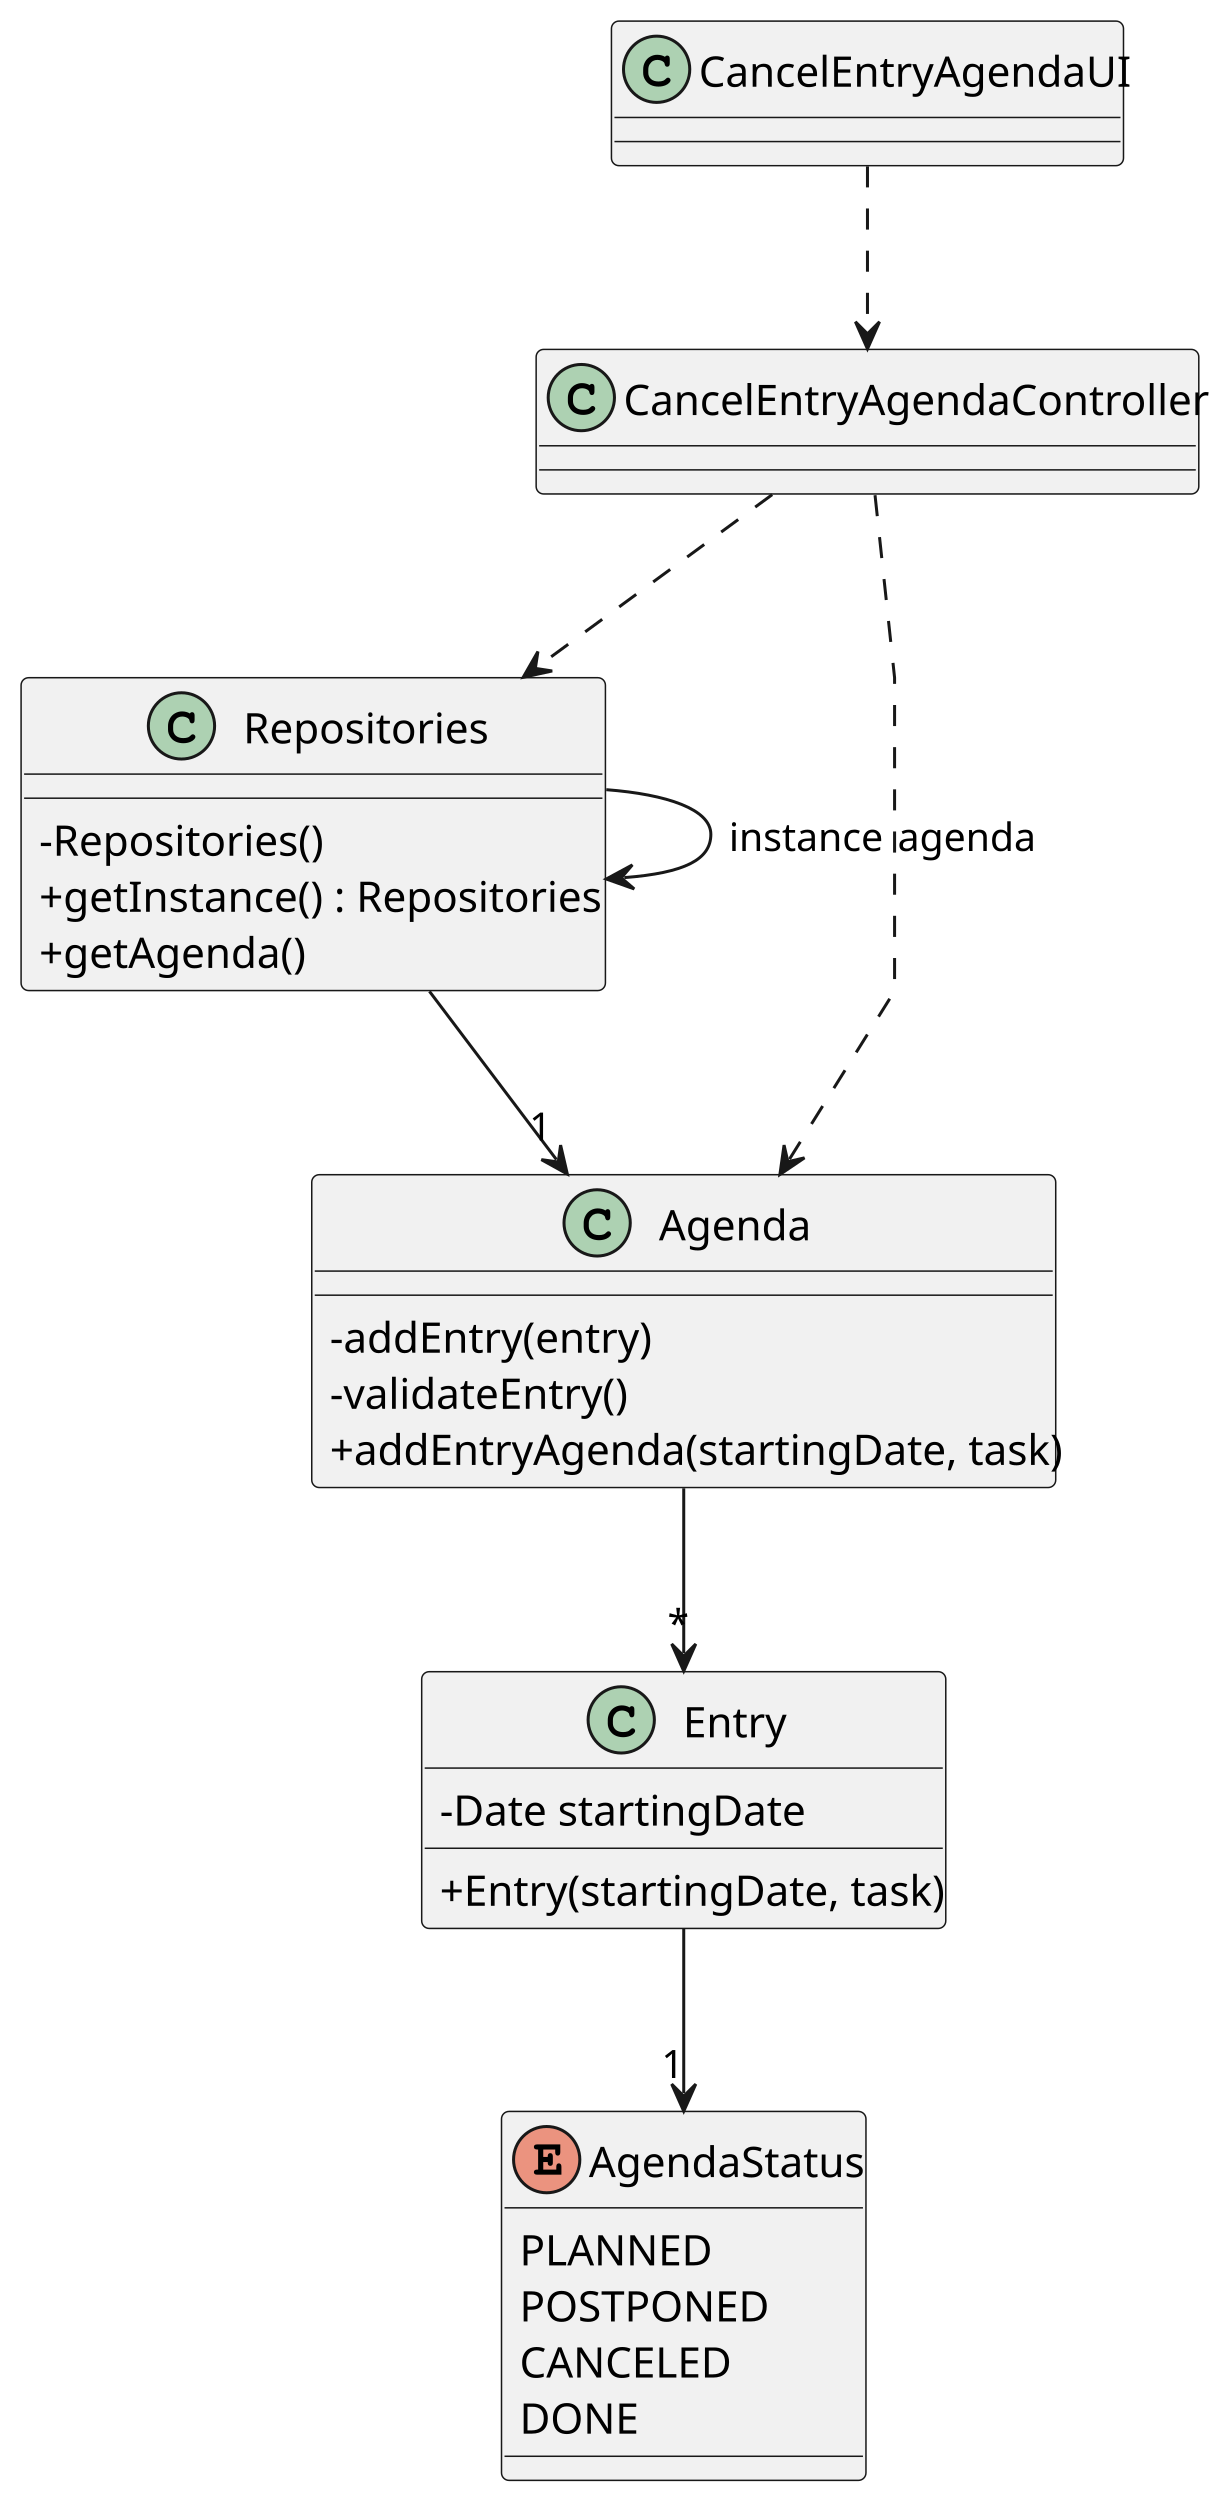
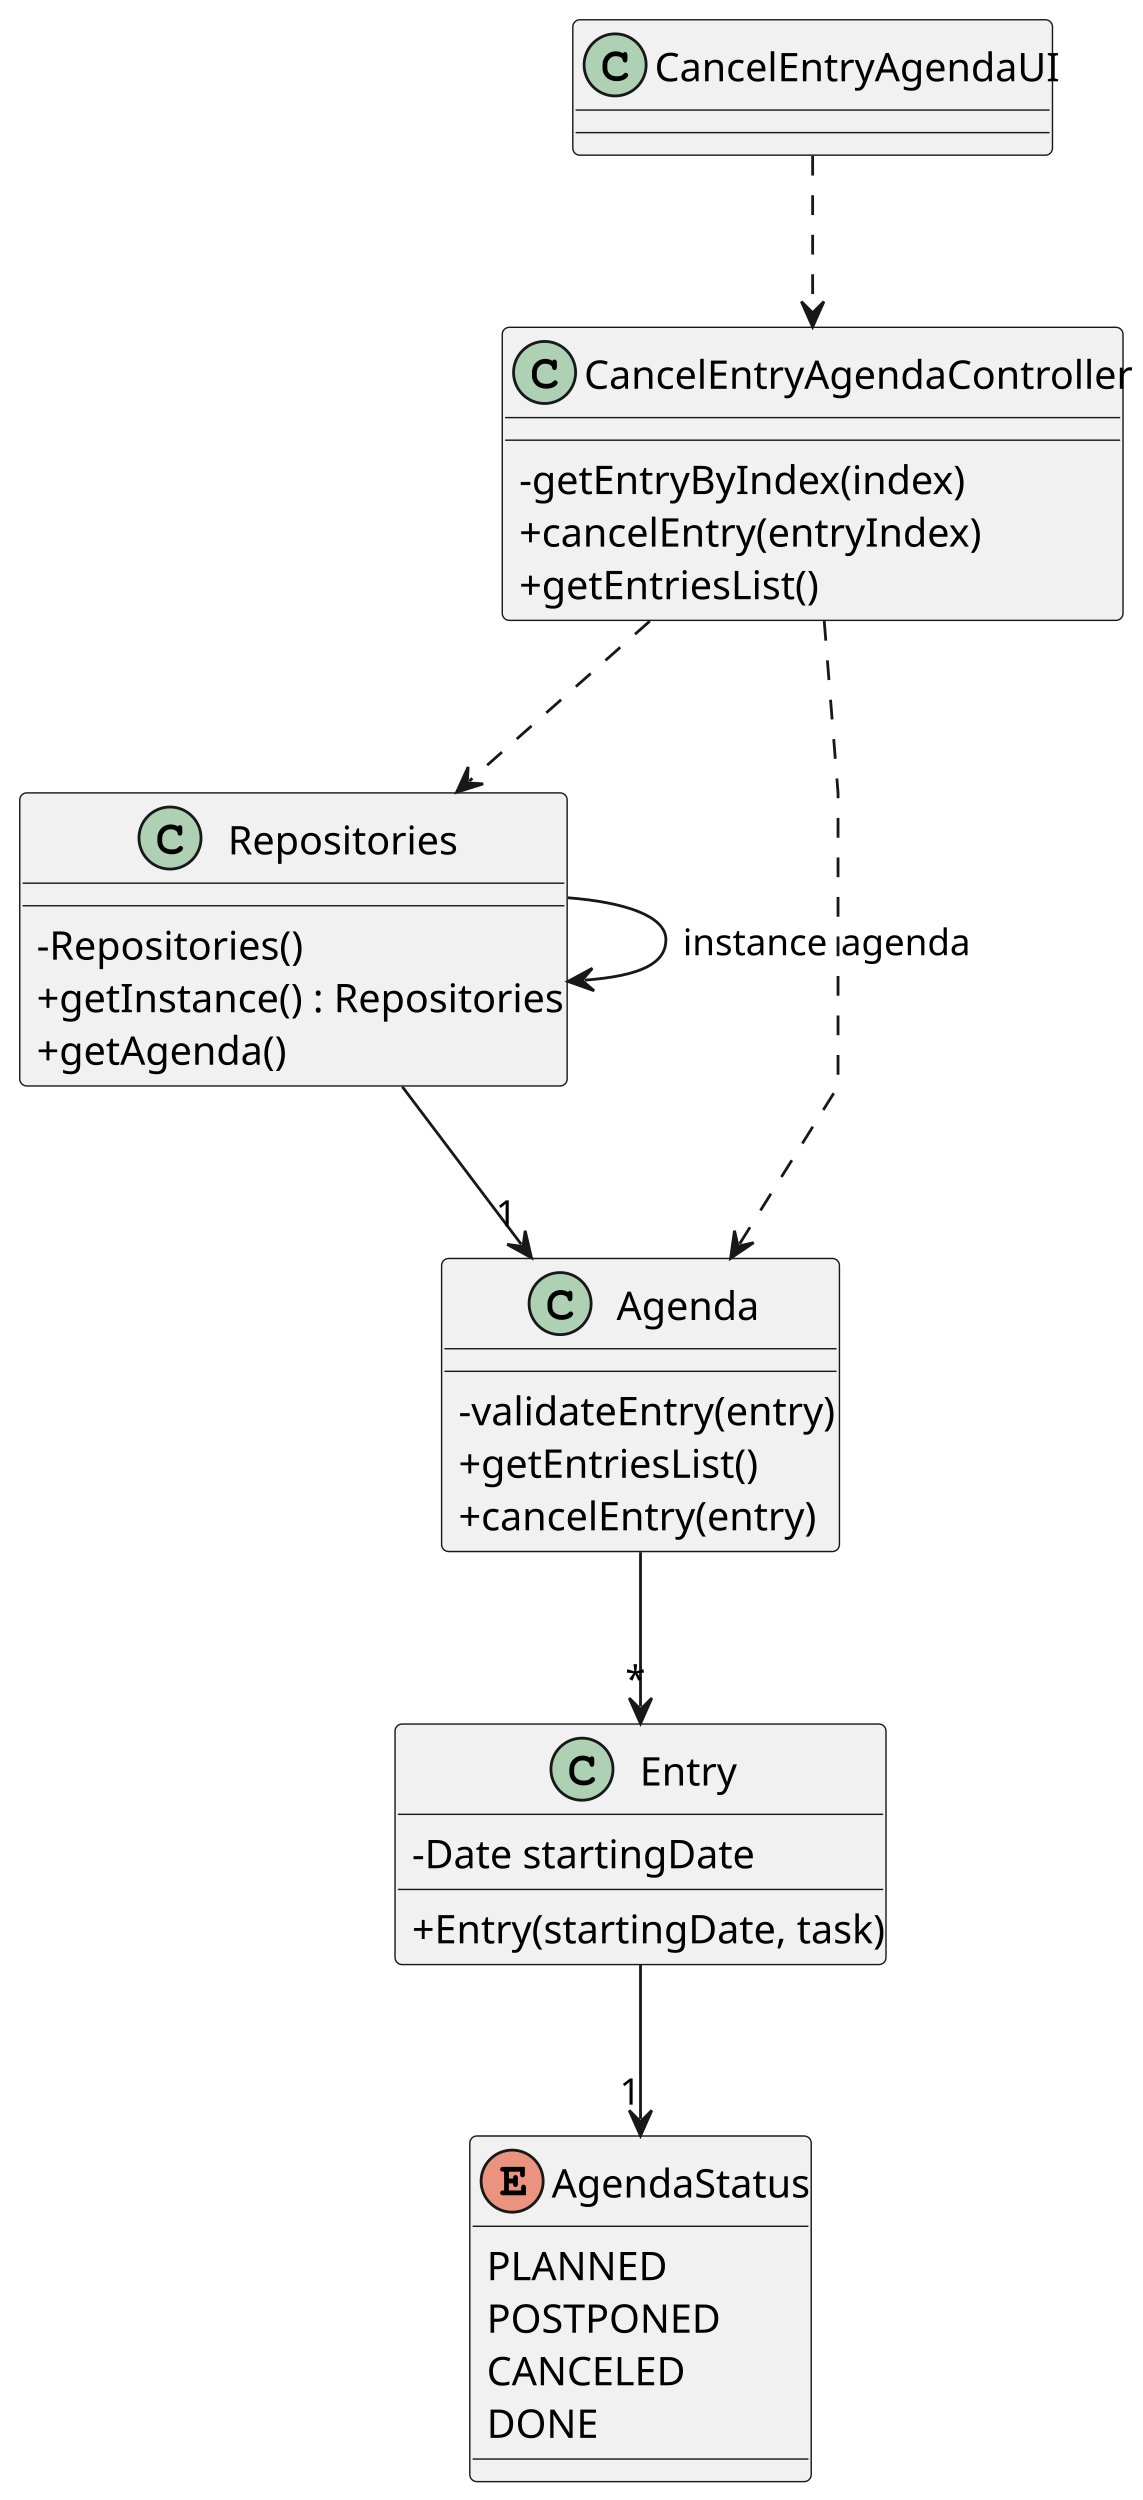
- <svg xmlns="http://www.w3.org/2000/svg" contentStyleType="text/css" height="830px" preserveAspectRatio="none" style="width:405px;height:830px;background:#FFFFFF;" version="1.1" viewBox="0 0 405 830" width="405px" zoomAndPan="magnify">
+ <svg xmlns="http://www.w3.org/2000/svg" contentStyleType="text/css" height="886px" preserveAspectRatio="none" style="width:405px;height:886px;background:#FFFFFF;" version="1.1" viewBox="0 0 405 886" width="405px" zoomAndPan="magnify">
  <defs />
  <g>
    <g id="elem_CancelEntryAgendaUI">
      <rect codeLine="8" fill="#F1F1F1" height="48" id="CancelEntryAgendaUI" rx="2.5" ry="2.5" style="stroke:#181818;stroke-width:0.5;" width="170" x="203" y="7" />
      <ellipse cx="218" cy="23" fill="#ADD1B2" rx="11" ry="11" style="stroke:#181818;stroke-width:1.0;" />
      <path d="M220.766,18.875 Q220.922,18.656 221.109,18.547 Q221.297,18.438 221.516,18.438 Q221.891,18.438 222.125,18.703 Q222.359,18.953 222.359,19.562 L222.359,21.016 Q222.359,21.625 222.125,21.891 Q221.891,22.156 221.516,22.156 Q221.172,22.156 220.969,21.953 Q220.766,21.766 220.656,21.25 Q220.609,20.891 220.422,20.703 Q220.094,20.328 219.484,20.109 Q218.875,19.891 218.25,19.891 Q217.484,19.891 216.844,20.219 Q216.219,20.547 215.719,21.297 Q215.234,22.047 215.234,23.078 L215.234,24.172 Q215.234,25.406 216.125,26.234 Q217.016,27.047 218.609,27.047 Q219.547,27.047 220.203,26.797 Q220.594,26.641 221.016,26.203 Q221.281,25.938 221.422,25.859 Q221.578,25.781 221.781,25.781 Q222.109,25.781 222.359,26.047 Q222.625,26.297 222.625,26.641 Q222.625,26.984 222.281,27.391 Q221.781,27.969 220.984,28.297 Q219.906,28.75 218.609,28.75 Q217.094,28.75 215.891,28.125 Q214.906,27.625 214.219,26.562 Q213.531,25.484 213.531,24.203 L213.531,23.047 Q213.531,21.719 214.141,20.578 Q214.766,19.422 215.859,18.812 Q216.953,18.188 218.188,18.188 Q218.922,18.188 219.562,18.359 Q220.219,18.516 220.766,18.875 Z " fill="#000000" />
      <text fill="#000000" font-family="sans-serif" font-size="14" lengthAdjust="spacing" textLength="138" x="232" y="28.797">CancelEntryAgendaUI</text>
      <line style="stroke:#181818;stroke-width:0.5;" x1="204" x2="372" y1="39" y2="39" />
      <line style="stroke:#181818;stroke-width:0.5;" x1="204" x2="372" y1="47" y2="47" />
    </g>
    <g id="elem_CancelEntryAgendaController">
-       <rect codeLine="10" fill="#F1F1F1" height="48" id="CancelEntryAgendaController" rx="2.5" ry="2.5" style="stroke:#181818;stroke-width:0.5;" width="220" x="178" y="116" />
+       <rect codeLine="10" fill="#F1F1F1" height="103.863" id="CancelEntryAgendaController" rx="2.5" ry="2.5" style="stroke:#181818;stroke-width:0.5;" width="220" x="178" y="116" />
      <ellipse cx="193" cy="132" fill="#ADD1B2" rx="11" ry="11" style="stroke:#181818;stroke-width:1.0;" />
      <path d="M195.766,127.875 Q195.922,127.656 196.109,127.547 Q196.297,127.438 196.516,127.438 Q196.891,127.438 197.125,127.703 Q197.359,127.953 197.359,128.562 L197.359,130.016 Q197.359,130.625 197.125,130.891 Q196.891,131.156 196.516,131.156 Q196.172,131.156 195.969,130.953 Q195.766,130.766 195.656,130.25 Q195.609,129.891 195.422,129.703 Q195.094,129.328 194.484,129.109 Q193.875,128.891 193.25,128.891 Q192.484,128.891 191.844,129.219 Q191.219,129.547 190.719,130.297 Q190.234,131.047 190.234,132.078 L190.234,133.172 Q190.234,134.406 191.125,135.234 Q192.016,136.047 193.609,136.047 Q194.547,136.047 195.203,135.797 Q195.594,135.641 196.016,135.203 Q196.281,134.938 196.422,134.859 Q196.578,134.781 196.781,134.781 Q197.109,134.781 197.359,135.047 Q197.625,135.297 197.625,135.641 Q197.625,135.984 197.281,136.391 Q196.781,136.969 195.984,137.297 Q194.906,137.75 193.609,137.75 Q192.094,137.75 190.891,137.125 Q189.906,136.625 189.219,135.562 Q188.531,134.484 188.531,133.203 L188.531,132.047 Q188.531,130.719 189.141,129.578 Q189.766,128.422 190.859,127.812 Q191.953,127.188 193.188,127.188 Q193.922,127.188 194.562,127.359 Q195.219,127.516 195.766,127.875 Z " fill="#000000" />
      <text fill="#000000" font-family="sans-serif" font-size="14" lengthAdjust="spacing" textLength="188" x="207" y="137.797">CancelEntryAgendaController</text>
      <line style="stroke:#181818;stroke-width:0.5;" x1="179" x2="397" y1="148" y2="148" />
      <line style="stroke:#181818;stroke-width:0.5;" x1="179" x2="397" y1="156" y2="156" />
+       <text fill="#000000" font-family="sans-serif" font-size="14" lengthAdjust="spacing" textLength="150" x="184" y="175.107">-getEntryByIndex(index)</text>
+       <text fill="#000000" font-family="sans-serif" font-size="14" lengthAdjust="spacing" textLength="157" x="184" y="193.728">+cancelEntry(entryIndex)</text>
+       <text fill="#000000" font-family="sans-serif" font-size="14" lengthAdjust="spacing" textLength="104" x="184" y="212.35">+getEntriesList()</text>
    </g>
    <g id="elem_Repositories">
-       <rect codeLine="13" fill="#F1F1F1" height="103.863" id="Repositories" rx="2.5" ry="2.5" style="stroke:#181818;stroke-width:0.5;" width="194" x="7" y="225" />
-       <ellipse cx="60.25" cy="241" fill="#ADD1B2" rx="11" ry="11" style="stroke:#181818;stroke-width:1.0;" />
-       <path d="M63.016,236.875 Q63.172,236.656 63.359,236.547 Q63.547,236.438 63.766,236.438 Q64.141,236.438 64.375,236.703 Q64.609,236.953 64.609,237.562 L64.609,239.016 Q64.609,239.625 64.375,239.891 Q64.141,240.156 63.766,240.156 Q63.422,240.156 63.219,239.953 Q63.016,239.766 62.906,239.25 Q62.859,238.891 62.672,238.703 Q62.344,238.328 61.734,238.109 Q61.125,237.891 60.5,237.891 Q59.734,237.891 59.094,238.219 Q58.469,238.547 57.969,239.297 Q57.484,240.047 57.484,241.078 L57.484,242.172 Q57.484,243.406 58.375,244.234 Q59.266,245.047 60.859,245.047 Q61.797,245.047 62.453,244.797 Q62.844,244.641 63.266,244.203 Q63.531,243.938 63.672,243.859 Q63.828,243.781 64.031,243.781 Q64.359,243.781 64.609,244.047 Q64.875,244.297 64.875,244.641 Q64.875,244.984 64.531,245.391 Q64.031,245.969 63.234,246.297 Q62.156,246.75 60.859,246.75 Q59.344,246.75 58.141,246.125 Q57.156,245.625 56.469,244.562 Q55.781,243.484 55.781,242.203 L55.781,241.047 Q55.781,239.719 56.391,238.578 Q57.016,237.422 58.109,236.812 Q59.203,236.188 60.438,236.188 Q61.172,236.188 61.812,236.359 Q62.469,236.516 63.016,236.875 Z " fill="#000000" />
-       <text fill="#000000" font-family="sans-serif" font-size="14" lengthAdjust="spacing" textLength="79" x="80.75" y="246.797">Repositories</text>
-       <line style="stroke:#181818;stroke-width:0.5;" x1="8" x2="200" y1="257" y2="257" />
-       <line style="stroke:#181818;stroke-width:0.5;" x1="8" x2="200" y1="265" y2="265" />
-       <text fill="#000000" font-family="sans-serif" font-size="14" lengthAdjust="spacing" textLength="94" x="13" y="284.107">-Repositories()</text>
-       <text fill="#000000" font-family="sans-serif" font-size="14" lengthAdjust="spacing" textLength="182" x="13" y="302.728">+getInstance() : Repositories</text>
-       <text fill="#000000" font-family="sans-serif" font-size="14" lengthAdjust="spacing" textLength="87" x="13" y="321.35">+getAgenda()</text>
+       <rect codeLine="17" fill="#F1F1F1" height="103.863" id="Repositories" rx="2.5" ry="2.5" style="stroke:#181818;stroke-width:0.5;" width="194" x="7" y="281" />
+       <ellipse cx="60.25" cy="297" fill="#ADD1B2" rx="11" ry="11" style="stroke:#181818;stroke-width:1.0;" />
+       <path d="M63.016,292.875 Q63.172,292.656 63.359,292.547 Q63.547,292.438 63.766,292.438 Q64.141,292.438 64.375,292.703 Q64.609,292.953 64.609,293.562 L64.609,295.016 Q64.609,295.625 64.375,295.891 Q64.141,296.156 63.766,296.156 Q63.422,296.156 63.219,295.953 Q63.016,295.766 62.906,295.25 Q62.859,294.891 62.672,294.703 Q62.344,294.328 61.734,294.109 Q61.125,293.891 60.5,293.891 Q59.734,293.891 59.094,294.219 Q58.469,294.547 57.969,295.297 Q57.484,296.047 57.484,297.078 L57.484,298.172 Q57.484,299.406 58.375,300.234 Q59.266,301.047 60.859,301.047 Q61.797,301.047 62.453,300.797 Q62.844,300.641 63.266,300.203 Q63.531,299.938 63.672,299.859 Q63.828,299.781 64.031,299.781 Q64.359,299.781 64.609,300.047 Q64.875,300.297 64.875,300.641 Q64.875,300.984 64.531,301.391 Q64.031,301.969 63.234,302.297 Q62.156,302.75 60.859,302.75 Q59.344,302.75 58.141,302.125 Q57.156,301.625 56.469,300.562 Q55.781,299.484 55.781,298.203 L55.781,297.047 Q55.781,295.719 56.391,294.578 Q57.016,293.422 58.109,292.812 Q59.203,292.188 60.438,292.188 Q61.172,292.188 61.812,292.359 Q62.469,292.516 63.016,292.875 Z " fill="#000000" />
+       <text fill="#000000" font-family="sans-serif" font-size="14" lengthAdjust="spacing" textLength="79" x="80.75" y="302.797">Repositories</text>
+       <line style="stroke:#181818;stroke-width:0.5;" x1="8" x2="200" y1="313" y2="313" />
+       <line style="stroke:#181818;stroke-width:0.5;" x1="8" x2="200" y1="321" y2="321" />
+       <text fill="#000000" font-family="sans-serif" font-size="14" lengthAdjust="spacing" textLength="94" x="13" y="340.107">-Repositories()</text>
+       <text fill="#000000" font-family="sans-serif" font-size="14" lengthAdjust="spacing" textLength="182" x="13" y="358.728">+getInstance() : Repositories</text>
+       <text fill="#000000" font-family="sans-serif" font-size="14" lengthAdjust="spacing" textLength="87" x="13" y="377.35">+getAgenda()</text>
    </g>
    <g id="elem_Agenda">
-       <rect codeLine="19" fill="#F1F1F1" height="103.863" id="Agenda" rx="2.5" ry="2.5" style="stroke:#181818;stroke-width:0.5;" width="247" x="103.5" y="390" />
-       <ellipse cx="198.25" cy="406" fill="#ADD1B2" rx="11" ry="11" style="stroke:#181818;stroke-width:1.0;" />
-       <path d="M201.016,401.875 Q201.172,401.656 201.359,401.547 Q201.547,401.438 201.766,401.438 Q202.141,401.438 202.375,401.703 Q202.609,401.953 202.609,402.562 L202.609,404.016 Q202.609,404.625 202.375,404.891 Q202.141,405.156 201.766,405.156 Q201.422,405.156 201.219,404.953 Q201.016,404.766 200.906,404.25 Q200.859,403.891 200.672,403.703 Q200.344,403.328 199.734,403.109 Q199.125,402.891 198.5,402.891 Q197.734,402.891 197.094,403.219 Q196.469,403.547 195.969,404.297 Q195.484,405.047 195.484,406.078 L195.484,407.172 Q195.484,408.406 196.375,409.234 Q197.266,410.047 198.859,410.047 Q199.797,410.047 200.453,409.797 Q200.844,409.641 201.266,409.203 Q201.531,408.938 201.672,408.859 Q201.828,408.781 202.031,408.781 Q202.359,408.781 202.609,409.047 Q202.875,409.297 202.875,409.641 Q202.875,409.984 202.531,410.391 Q202.031,410.969 201.234,411.297 Q200.156,411.75 198.859,411.75 Q197.344,411.75 196.141,411.125 Q195.156,410.625 194.469,409.562 Q193.781,408.484 193.781,407.203 L193.781,406.047 Q193.781,404.719 194.391,403.578 Q195.016,402.422 196.109,401.812 Q197.203,401.188 198.438,401.188 Q199.172,401.188 199.812,401.359 Q200.469,401.516 201.016,401.875 Z " fill="#000000" />
-       <text fill="#000000" font-family="sans-serif" font-size="14" lengthAdjust="spacing" textLength="49" x="218.75" y="411.797">Agenda</text>
-       <line style="stroke:#181818;stroke-width:0.5;" x1="104.5" x2="349.5" y1="422" y2="422" />
-       <line style="stroke:#181818;stroke-width:0.5;" x1="104.5" x2="349.5" y1="430" y2="430" />
-       <text fill="#000000" font-family="sans-serif" font-size="14" lengthAdjust="spacing" textLength="104" x="109.5" y="449.107">-addEntry(entry)</text>
-       <text fill="#000000" font-family="sans-serif" font-size="14" lengthAdjust="spacing" textLength="97" x="109.5" y="467.728">-validateEntry()</text>
-       <text fill="#000000" font-family="sans-serif" font-size="14" lengthAdjust="spacing" textLength="235" x="109.5" y="486.35">+addEntryAgenda(startingDate, task)</text>
+       <rect codeLine="23" fill="#F1F1F1" height="103.863" id="Agenda" rx="2.5" ry="2.5" style="stroke:#181818;stroke-width:0.5;" width="141" x="156.5" y="446" />
+       <ellipse cx="198.5" cy="462" fill="#ADD1B2" rx="11" ry="11" style="stroke:#181818;stroke-width:1.0;" />
+       <path d="M201.266,457.875 Q201.422,457.656 201.609,457.547 Q201.797,457.438 202.016,457.438 Q202.391,457.438 202.625,457.703 Q202.859,457.953 202.859,458.562 L202.859,460.016 Q202.859,460.625 202.625,460.891 Q202.391,461.156 202.016,461.156 Q201.672,461.156 201.469,460.953 Q201.266,460.766 201.156,460.25 Q201.109,459.891 200.922,459.703 Q200.594,459.328 199.984,459.109 Q199.375,458.891 198.75,458.891 Q197.984,458.891 197.344,459.219 Q196.719,459.547 196.219,460.297 Q195.734,461.047 195.734,462.078 L195.734,463.172 Q195.734,464.406 196.625,465.234 Q197.516,466.047 199.109,466.047 Q200.047,466.047 200.703,465.797 Q201.094,465.641 201.516,465.203 Q201.781,464.938 201.922,464.859 Q202.078,464.781 202.281,464.781 Q202.609,464.781 202.859,465.047 Q203.125,465.297 203.125,465.641 Q203.125,465.984 202.781,466.391 Q202.281,466.969 201.484,467.297 Q200.406,467.75 199.109,467.75 Q197.594,467.75 196.391,467.125 Q195.406,466.625 194.719,465.562 Q194.031,464.484 194.031,463.203 L194.031,462.047 Q194.031,460.719 194.641,459.578 Q195.266,458.422 196.359,457.812 Q197.453,457.188 198.688,457.188 Q199.422,457.188 200.062,457.359 Q200.719,457.516 201.266,457.875 Z " fill="#000000" />
+       <text fill="#000000" font-family="sans-serif" font-size="14" lengthAdjust="spacing" textLength="49" x="218.5" y="467.797">Agenda</text>
+       <line style="stroke:#181818;stroke-width:0.5;" x1="157.5" x2="296.5" y1="478" y2="478" />
+       <line style="stroke:#181818;stroke-width:0.5;" x1="157.5" x2="296.5" y1="486" y2="486" />
+       <text fill="#000000" font-family="sans-serif" font-size="14" lengthAdjust="spacing" textLength="129" x="162.5" y="505.107">-validateEntry(entry)</text>
+       <text fill="#000000" font-family="sans-serif" font-size="14" lengthAdjust="spacing" textLength="104" x="162.5" y="523.729">+getEntriesList()</text>
+       <text fill="#000000" font-family="sans-serif" font-size="14" lengthAdjust="spacing" textLength="124" x="162.5" y="542.35">+cancelEntry(entry)</text>
    </g>
    <g id="elem_Entry">
-       <rect codeLine="25" fill="#F1F1F1" height="85.242" id="Entry" rx="2.5" ry="2.5" style="stroke:#181818;stroke-width:0.5;" width="174" x="140" y="555" />
-       <ellipse cx="206.25" cy="571" fill="#ADD1B2" rx="11" ry="11" style="stroke:#181818;stroke-width:1.0;" />
-       <path d="M209.016,566.875 Q209.172,566.656 209.359,566.547 Q209.547,566.438 209.766,566.438 Q210.141,566.438 210.375,566.703 Q210.609,566.953 210.609,567.562 L210.609,569.016 Q210.609,569.625 210.375,569.891 Q210.141,570.156 209.766,570.156 Q209.422,570.156 209.219,569.953 Q209.016,569.766 208.906,569.25 Q208.859,568.891 208.672,568.703 Q208.344,568.328 207.734,568.109 Q207.125,567.891 206.5,567.891 Q205.734,567.891 205.094,568.219 Q204.469,568.547 203.969,569.297 Q203.484,570.047 203.484,571.078 L203.484,572.172 Q203.484,573.406 204.375,574.234 Q205.266,575.047 206.859,575.047 Q207.797,575.047 208.453,574.797 Q208.844,574.641 209.266,574.203 Q209.531,573.938 209.672,573.859 Q209.828,573.781 210.031,573.781 Q210.359,573.781 210.609,574.047 Q210.875,574.297 210.875,574.641 Q210.875,574.984 210.531,575.391 Q210.031,575.969 209.234,576.297 Q208.156,576.75 206.859,576.75 Q205.344,576.75 204.141,576.125 Q203.156,575.625 202.469,574.562 Q201.781,573.484 201.781,572.203 L201.781,571.047 Q201.781,569.719 202.391,568.578 Q203.016,567.422 204.109,566.812 Q205.203,566.188 206.438,566.188 Q207.172,566.188 207.812,566.359 Q208.469,566.516 209.016,566.875 Z " fill="#000000" />
-       <text fill="#000000" font-family="sans-serif" font-size="14" lengthAdjust="spacing" textLength="33" x="226.75" y="576.797">Entry</text>
-       <line style="stroke:#181818;stroke-width:0.5;" x1="141" x2="313" y1="587" y2="587" />
-       <text fill="#000000" font-family="sans-serif" font-size="14" lengthAdjust="spacing" textLength="116" x="146" y="606.107">-Date startingDate</text>
-       <line style="stroke:#181818;stroke-width:0.5;" x1="141" x2="313" y1="613.621" y2="613.621" />
-       <text fill="#000000" font-family="sans-serif" font-size="14" lengthAdjust="spacing" textLength="162" x="146" y="632.729">+Entry(startingDate, task)</text>
+       <rect codeLine="29" fill="#F1F1F1" height="85.242" id="Entry" rx="2.5" ry="2.5" style="stroke:#181818;stroke-width:0.5;" width="174" x="140" y="611" />
+       <ellipse cx="206.25" cy="627" fill="#ADD1B2" rx="11" ry="11" style="stroke:#181818;stroke-width:1.0;" />
+       <path d="M209.016,622.875 Q209.172,622.656 209.359,622.547 Q209.547,622.438 209.766,622.438 Q210.141,622.438 210.375,622.703 Q210.609,622.953 210.609,623.562 L210.609,625.016 Q210.609,625.625 210.375,625.891 Q210.141,626.156 209.766,626.156 Q209.422,626.156 209.219,625.953 Q209.016,625.766 208.906,625.25 Q208.859,624.891 208.672,624.703 Q208.344,624.328 207.734,624.109 Q207.125,623.891 206.5,623.891 Q205.734,623.891 205.094,624.219 Q204.469,624.547 203.969,625.297 Q203.484,626.047 203.484,627.078 L203.484,628.172 Q203.484,629.406 204.375,630.234 Q205.266,631.047 206.859,631.047 Q207.797,631.047 208.453,630.797 Q208.844,630.641 209.266,630.203 Q209.531,629.938 209.672,629.859 Q209.828,629.781 210.031,629.781 Q210.359,629.781 210.609,630.047 Q210.875,630.297 210.875,630.641 Q210.875,630.984 210.531,631.391 Q210.031,631.969 209.234,632.297 Q208.156,632.75 206.859,632.75 Q205.344,632.75 204.141,632.125 Q203.156,631.625 202.469,630.562 Q201.781,629.484 201.781,628.203 L201.781,627.047 Q201.781,625.719 202.391,624.578 Q203.016,623.422 204.109,622.812 Q205.203,622.188 206.438,622.188 Q207.172,622.188 207.812,622.359 Q208.469,622.516 209.016,622.875 Z " fill="#000000" />
+       <text fill="#000000" font-family="sans-serif" font-size="14" lengthAdjust="spacing" textLength="33" x="226.75" y="632.797">Entry</text>
+       <line style="stroke:#181818;stroke-width:0.5;" x1="141" x2="313" y1="643" y2="643" />
+       <text fill="#000000" font-family="sans-serif" font-size="14" lengthAdjust="spacing" textLength="116" x="146" y="662.107">-Date startingDate</text>
+       <line style="stroke:#181818;stroke-width:0.5;" x1="141" x2="313" y1="669.621" y2="669.621" />
+       <text fill="#000000" font-family="sans-serif" font-size="14" lengthAdjust="spacing" textLength="162" x="146" y="688.729">+Entry(startingDate, task)</text>
    </g>
    <g id="elem_AgendaStatus">
-       <rect codeLine="30" fill="#F1F1F1" height="122.484" id="AgendaStatus" rx="2.5" ry="2.5" style="stroke:#181818;stroke-width:0.5;" width="121" x="166.5" y="701" />
-       <ellipse cx="181.5" cy="717" fill="#EB937F" rx="11" ry="11" style="stroke:#181818;stroke-width:1.0;" />
-       <path d="M180.359,717.797 L180.359,720.297 L184.688,720.297 L184.688,719.375 Q184.688,718.766 184.922,718.5 Q185.172,718.234 185.547,718.234 Q185.922,718.234 186.156,718.5 Q186.391,718.766 186.391,719.375 L186.391,722 L178.391,722 Q177.766,722 177.5,721.766 Q177.25,721.531 177.25,721.141 Q177.25,720.766 177.516,720.531 Q177.781,720.297 178.391,720.297 L178.656,720.297 L178.656,713.641 L178.391,713.641 Q177.766,713.641 177.5,713.406 Q177.25,713.172 177.25,712.781 Q177.25,712.406 177.5,712.172 Q177.766,711.938 178.391,711.938 L186.016,711.938 L186.016,714.531 Q186.016,715.141 185.781,715.406 Q185.562,715.656 185.172,715.656 Q184.797,715.656 184.562,715.406 Q184.328,715.141 184.328,714.531 L184.328,713.641 L180.359,713.641 L180.359,716.094 L181.844,716.094 Q181.844,715.438 181.969,715.25 Q182.234,714.844 182.703,714.844 Q183.078,714.844 183.312,715.109 Q183.547,715.359 183.547,715.969 L183.547,717.938 Q183.547,718.484 183.422,718.672 Q183.156,719.062 182.703,719.062 Q182.234,719.062 181.969,718.656 Q181.844,718.469 181.844,717.797 L180.359,717.797 Z " fill="#000000" />
-       <text fill="#000000" font-family="sans-serif" font-size="14" lengthAdjust="spacing" textLength="89" x="195.5" y="722.797">AgendaStatus</text>
-       <line style="stroke:#181818;stroke-width:0.5;" x1="167.5" x2="286.5" y1="733" y2="733" />
-       <text fill="#000000" font-family="sans-serif" font-size="14" lengthAdjust="spacing" textLength="63" x="172.5" y="752.107">PLANNED</text>
-       <text fill="#000000" font-family="sans-serif" font-size="14" lengthAdjust="spacing" textLength="86" x="172.5" y="770.729">POSTPONED</text>
-       <text fill="#000000" font-family="sans-serif" font-size="14" lengthAdjust="spacing" textLength="74" x="172.5" y="789.35">CANCELED</text>
-       <text fill="#000000" font-family="sans-serif" font-size="14" lengthAdjust="spacing" textLength="39" x="172.5" y="807.971">DONE</text>
-       <line style="stroke:#181818;stroke-width:0.5;" x1="167.5" x2="286.5" y1="815.484" y2="815.484" />
+       <rect codeLine="34" fill="#F1F1F1" height="122.484" id="AgendaStatus" rx="2.5" ry="2.5" style="stroke:#181818;stroke-width:0.5;" width="121" x="166.5" y="757" />
+       <ellipse cx="181.5" cy="773" fill="#EB937F" rx="11" ry="11" style="stroke:#181818;stroke-width:1.0;" />
+       <path d="M180.359,773.797 L180.359,776.297 L184.688,776.297 L184.688,775.375 Q184.688,774.766 184.922,774.5 Q185.172,774.234 185.547,774.234 Q185.922,774.234 186.156,774.5 Q186.391,774.766 186.391,775.375 L186.391,778 L178.391,778 Q177.766,778 177.5,777.766 Q177.25,777.531 177.25,777.141 Q177.25,776.766 177.516,776.531 Q177.781,776.297 178.391,776.297 L178.656,776.297 L178.656,769.641 L178.391,769.641 Q177.766,769.641 177.5,769.406 Q177.25,769.172 177.25,768.781 Q177.25,768.406 177.5,768.172 Q177.766,767.938 178.391,767.938 L186.016,767.938 L186.016,770.531 Q186.016,771.141 185.781,771.406 Q185.562,771.656 185.172,771.656 Q184.797,771.656 184.562,771.406 Q184.328,771.141 184.328,770.531 L184.328,769.641 L180.359,769.641 L180.359,772.094 L181.844,772.094 Q181.844,771.438 181.969,771.25 Q182.234,770.844 182.703,770.844 Q183.078,770.844 183.312,771.109 Q183.547,771.359 183.547,771.969 L183.547,773.938 Q183.547,774.484 183.422,774.672 Q183.156,775.062 182.703,775.062 Q182.234,775.062 181.969,774.656 Q181.844,774.469 181.844,773.797 L180.359,773.797 Z " fill="#000000" />
+       <text fill="#000000" font-family="sans-serif" font-size="14" lengthAdjust="spacing" textLength="89" x="195.5" y="778.797">AgendaStatus</text>
+       <line style="stroke:#181818;stroke-width:0.5;" x1="167.5" x2="286.5" y1="789" y2="789" />
+       <text fill="#000000" font-family="sans-serif" font-size="14" lengthAdjust="spacing" textLength="63" x="172.5" y="808.107">PLANNED</text>
+       <text fill="#000000" font-family="sans-serif" font-size="14" lengthAdjust="spacing" textLength="86" x="172.5" y="826.729">POSTPONED</text>
+       <text fill="#000000" font-family="sans-serif" font-size="14" lengthAdjust="spacing" textLength="74" x="172.5" y="845.35">CANCELED</text>
+       <text fill="#000000" font-family="sans-serif" font-size="14" lengthAdjust="spacing" textLength="39" x="172.5" y="863.971">DONE</text>
+       <line style="stroke:#181818;stroke-width:0.5;" x1="167.5" x2="286.5" y1="871.484" y2="871.484" />
    </g>
    <g id="link_CancelEntryAgendaUI_CancelEntryAgendaController">
-       <path codeLine="37" d="M288,55.22 C288,73.16 288,91.89 288,109.83 " fill="none" id="CancelEntryAgendaUI-to-CancelEntryAgendaController" style="stroke:#181818;stroke-width:1.0;stroke-dasharray:7.0,7.0;" />
-       <polygon fill="#181818" points="288,115.83,292,106.83,288,110.83,284,106.83,288,115.83" style="stroke:#181818;stroke-width:1.0;" />
+       <path codeLine="41" d="M288,55.21 C288,71.87 288,88.97 288,109.86 " fill="none" id="CancelEntryAgendaUI-to-CancelEntryAgendaController" style="stroke:#181818;stroke-width:1.0;stroke-dasharray:7.0,7.0;" />
+       <polygon fill="#181818" points="288,115.86,292,106.86,288,110.86,284,106.86,288,115.86" style="stroke:#181818;stroke-width:1.0;" />
    </g>
    <g id="link_CancelEntryAgendaController_Repositories">
-       <path codeLine="39" d="M256.37,164.21 C233.66,180.87 207.007,200.421 178.537,221.31 " fill="none" id="CancelEntryAgendaController-to-Repositories" style="stroke:#181818;stroke-width:1.0;stroke-dasharray:7.0,7.0;" />
-       <polygon fill="#181818" points="173.7,224.86,183.322,222.761,177.731,221.902,178.59,216.311,173.7,224.86" style="stroke:#181818;stroke-width:1.0;" />
+       <path codeLine="43" d="M230.29,220.13 C208.47,239.45 188.141,257.461 166.321,276.791 " fill="none" id="CancelEntryAgendaController-to-Repositories" style="stroke:#181818;stroke-width:1.0;stroke-dasharray:7.0,7.0;" />
+       <polygon fill="#181818" points="161.83,280.77,171.219,277.796,165.573,277.454,165.914,271.808,161.83,280.77" style="stroke:#181818;stroke-width:1.0;" />
    </g>
    <g id="link_CancelEntryAgendaController_Agenda">
-       <path codeLine="41" d="M290.51,164.4 C293.17,189.25 297,225 297,225 C297,225 297,329 297,329 C297,329 280.57,355.292 262.11,384.832 " fill="none" id="CancelEntryAgendaController-to-Agenda" style="stroke:#181818;stroke-width:1.0;stroke-dasharray:7.0,7.0;" />
-       <polygon fill="#181818" points="258.93,389.92,267.092,384.408,261.58,385.68,260.307,380.168,258.93,389.92" style="stroke:#181818;stroke-width:1.0;" />
-       <text fill="#000000" font-family="sans-serif" font-size="13" lengthAdjust="spacing" textLength="42" x="298" y="282.528">agenda</text>
+       <path codeLine="45" d="M292.1,220.08 C294.48,249.62 297,281 297,281 C297,281 297,385 297,385 C297,385 280.57,411.292 262.11,440.832 " fill="none" id="CancelEntryAgendaController-to-Agenda" style="stroke:#181818;stroke-width:1.0;stroke-dasharray:7.0,7.0;" />
+       <polygon fill="#181818" points="258.93,445.92,267.092,440.408,261.58,441.68,260.307,436.168,258.93,445.92" style="stroke:#181818;stroke-width:1.0;" />
+       <text fill="#000000" font-family="sans-serif" font-size="13" lengthAdjust="spacing" textLength="42" x="298" y="338.528">agenda</text>
    </g>
    <g id="link_Repositories_Repositories">
-       <path codeLine="43" d="M201.28,262.17 C221.48,263.73 236,268.67 236,277 C236,285.33 227.462,289.808 207.262,291.368 " fill="none" id="Repositories-to-Repositories" style="stroke:#181818;stroke-width:1.0;" />
-       <polygon fill="#181818" points="201.28,291.83,210.561,295.125,206.265,291.445,209.945,287.149,201.28,291.83" style="stroke:#181818;stroke-width:1.0;" />
-       <text fill="#000000" font-family="sans-serif" font-size="13" lengthAdjust="spacing" textLength="49" x="242" y="282.528">instance</text>
+       <path codeLine="47" d="M201.28,318.17 C221.48,319.73 236,324.67 236,333 C236,341.33 227.462,345.808 207.262,347.368 " fill="none" id="Repositories-to-Repositories" style="stroke:#181818;stroke-width:1.0;" />
+       <polygon fill="#181818" points="201.28,347.83,210.561,351.125,206.265,347.445,209.945,343.149,201.28,347.83" style="stroke:#181818;stroke-width:1.0;" />
+       <text fill="#000000" font-family="sans-serif" font-size="13" lengthAdjust="spacing" textLength="49" x="242" y="338.528">instance</text>
    </g>
    <g id="link_Repositories_Agenda">
-       <path codeLine="45" d="M142.58,329.13 C157.16,348.45 170.134,365.652 184.734,384.982 " fill="none" id="Repositories-to-Agenda" style="stroke:#181818;stroke-width:1.0;" />
-       <polygon fill="#181818" points="188.35,389.77,186.118,380.178,185.337,385.78,179.734,384.999,188.35,389.77" style="stroke:#181818;stroke-width:1.0;" />
-       <text fill="#000000" font-family="sans-serif" font-size="13" lengthAdjust="spacing" textLength="7" x="175.686" y="378.666">1</text>
+       <path codeLine="49" d="M142.58,385.13 C157.16,404.45 170.134,421.652 184.734,440.982 " fill="none" id="Repositories-to-Agenda" style="stroke:#181818;stroke-width:1.0;" />
+       <polygon fill="#181818" points="188.35,445.77,186.118,436.178,185.337,441.78,179.734,440.999,188.35,445.77" style="stroke:#181818;stroke-width:1.0;" />
+       <text fill="#000000" font-family="sans-serif" font-size="13" lengthAdjust="spacing" textLength="7" x="175.686" y="434.666">1</text>
    </g>
    <g id="link_Agenda_Entry">
-       <path codeLine="47" d="M227,494.11 C227,513.82 227,530.08 227,548.8 " fill="none" id="Agenda-to-Entry" style="stroke:#181818;stroke-width:1.0;" />
-       <polygon fill="#181818" points="227,554.8,231,545.8,227,549.8,223,545.8,227,554.8" style="stroke:#181818;stroke-width:1.0;" />
-       <text fill="#000000" font-family="sans-serif" font-size="13" lengthAdjust="spacing" textLength="5" x="221.602" y="543.672">*</text>
+       <path codeLine="51" d="M227,550.11 C227,569.82 227,586.08 227,604.8 " fill="none" id="Agenda-to-Entry" style="stroke:#181818;stroke-width:1.0;" />
+       <polygon fill="#181818" points="227,610.8,231,601.8,227,605.8,223,601.8,227,610.8" style="stroke:#181818;stroke-width:1.0;" />
+       <text fill="#000000" font-family="sans-serif" font-size="13" lengthAdjust="spacing" textLength="5" x="221.602" y="599.672">*</text>
    </g>
    <g id="link_Entry_AgendaStatus">
-       <path codeLine="49" d="M227,640.35 C227,658.78 227,674.78 227,694.92 " fill="none" id="Entry-to-AgendaStatus" style="stroke:#181818;stroke-width:1.0;" />
-       <polygon fill="#181818" points="227,700.92,231,691.92,227,695.92,223,691.92,227,700.92" style="stroke:#181818;stroke-width:1.0;" />
-       <text fill="#000000" font-family="sans-serif" font-size="13" lengthAdjust="spacing" textLength="7" x="219.595" y="689.892">1</text>
+       <path codeLine="53" d="M227,696.35 C227,714.78 227,730.78 227,750.92 " fill="none" id="Entry-to-AgendaStatus" style="stroke:#181818;stroke-width:1.0;" />
+       <polygon fill="#181818" points="227,756.92,231,747.92,227,751.92,223,747.92,227,756.92" style="stroke:#181818;stroke-width:1.0;" />
+       <text fill="#000000" font-family="sans-serif" font-size="13" lengthAdjust="spacing" textLength="7" x="219.595" y="745.892">1</text>
    </g>
  </g>
</svg>
